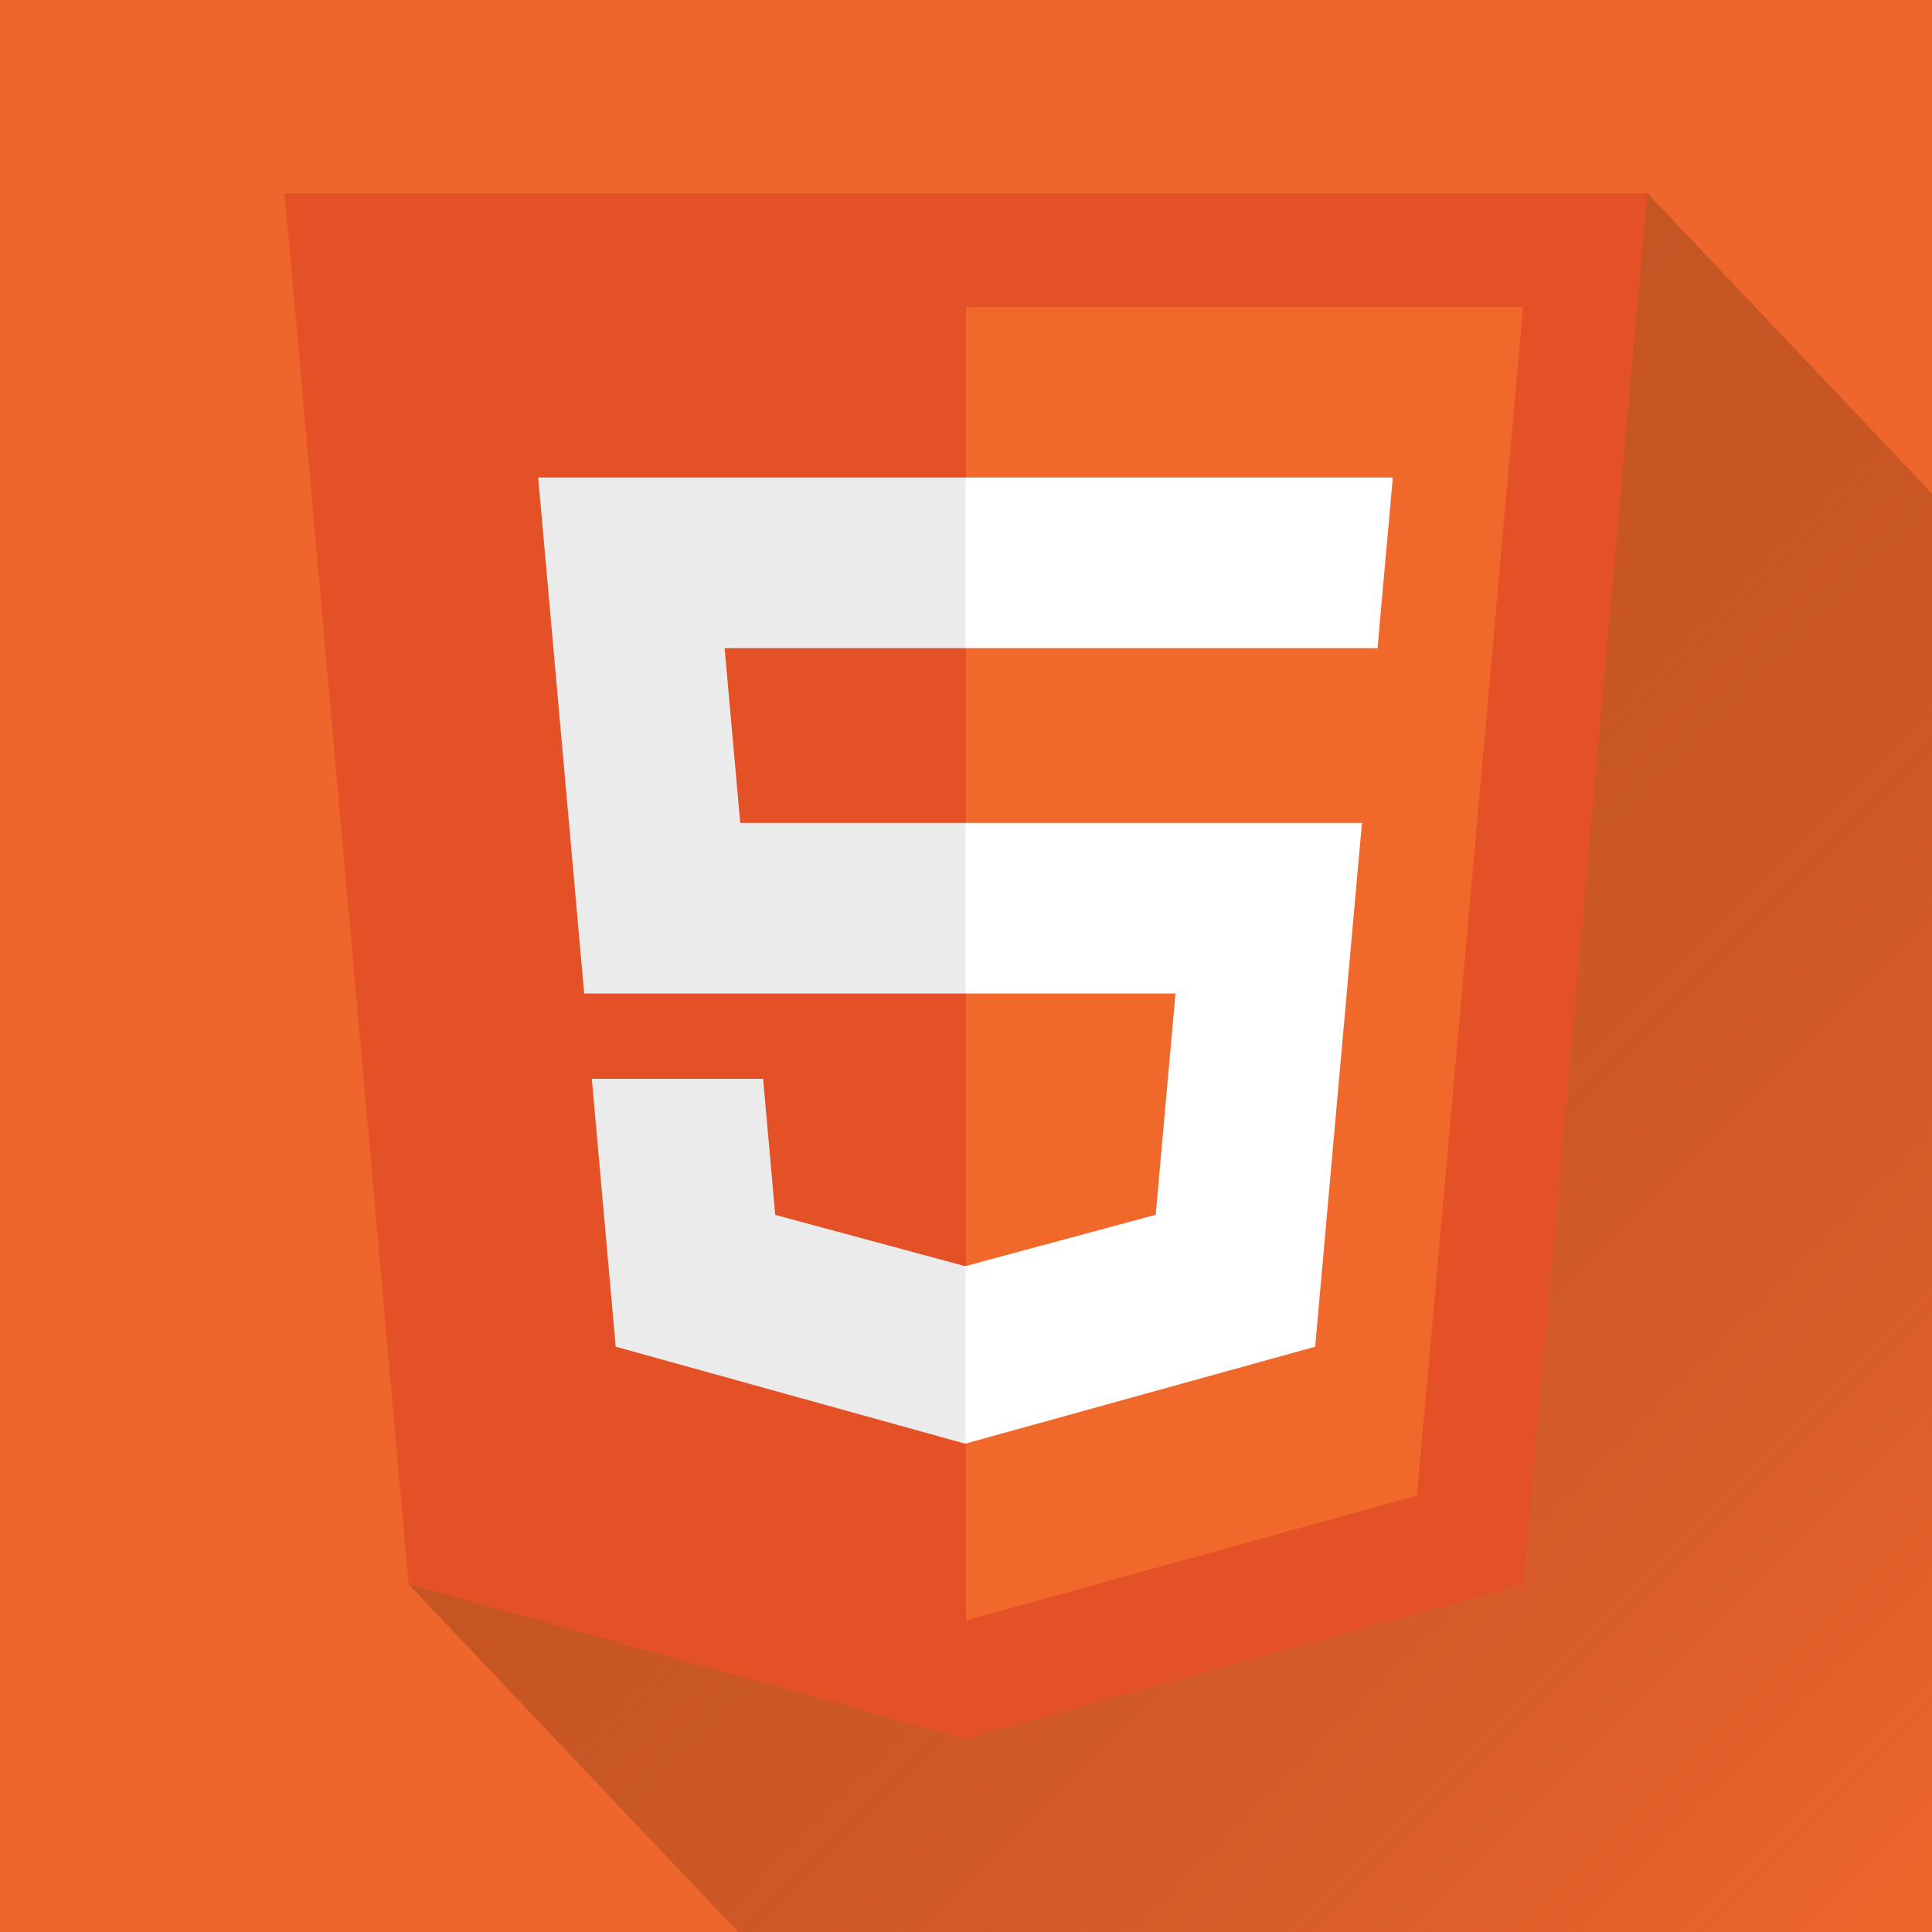
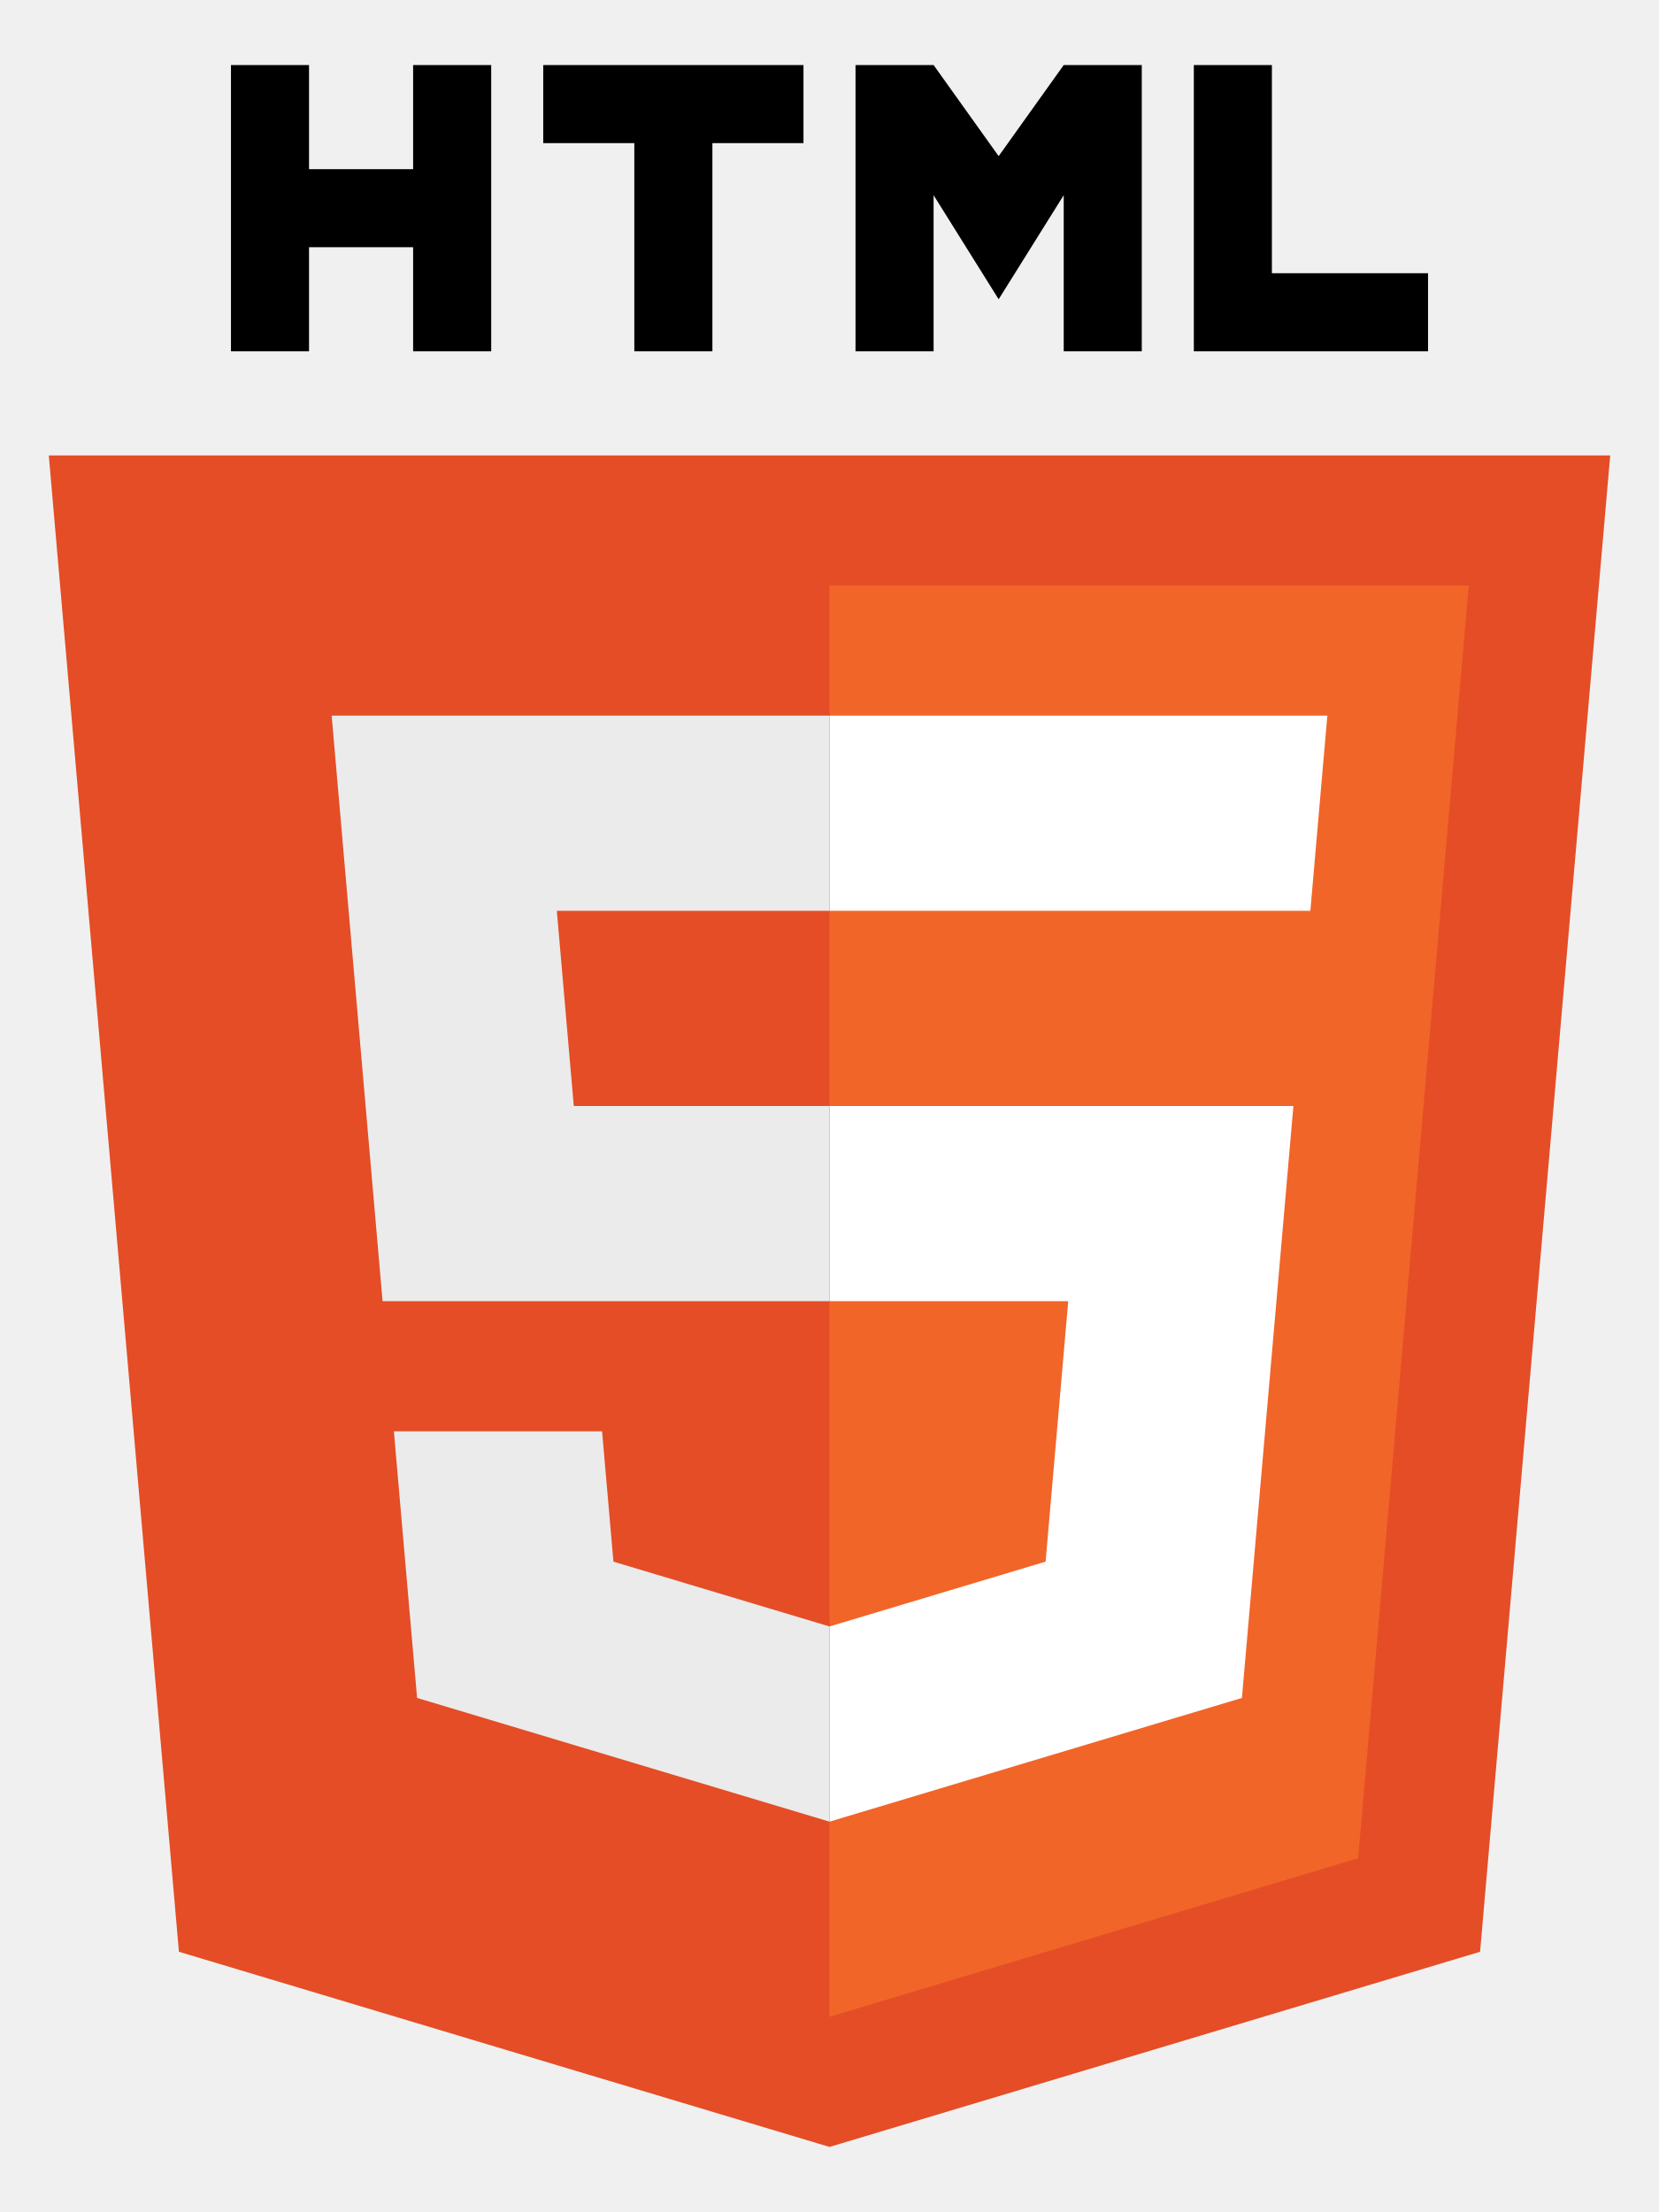
- <svg xmlns="http://www.w3.org/2000/svg" viewBox="0 0 200 200">
-   <defs>
-     <linearGradient id="a" x1="102.005" y1="88.535" x2="206.735" y2="193.265" gradientUnits="userSpaceOnUse">
-       <stop offset="0" stop-color="#c55523" />
-       <stop offset="1" stop-color="#a14623" stop-opacity="0" />
-     </linearGradient>
-   </defs>
-   <path fill="#ef662c" d="M0 0h200v200H0z" />
-   <path fill="url(#a)" d="M200 51.094L170.54 20 42.299 164.007 76.401 200H200V51.094z" />
-   <path fill="#e45126" d="M42.299 164.007L29.46 20h141.08l-12.852 143.983L99.914 180l-57.615-15.993z" />
-   <path fill="#f1682b" d="M100 167.758l46.684-12.943 10.984-123.041H100v135.984z" />
-   <path fill="#ebebeb" d="M100 85.185H76.629l-1.615-18.086H100V49.436H55.712l.423 4.739 4.341 48.671H100V85.185zm0 45.868l-.077.022-19.67-5.312-1.258-14.085h-17.73l2.475 27.731 36.178 10.043.082-.022v-18.377z" />
-   <path fill="#fff" d="M99.939 85.185v17.661h21.748l-2.05 22.906-19.698 5.316v18.376l36.208-10.035.265-2.984 4.151-46.498.43-4.742H99.939zm0-35.749v17.663h42.662l.354-3.97.804-8.954.423-4.739H99.939z" />
+ <svg xmlns="http://www.w3.org/2000/svg" xmlns:xlink="http://www.w3.org/1999/xlink" viewBox="0 0 63.75 85" fill="#fff" fill-rule="evenodd" stroke="#000" stroke-linecap="round" stroke-linejoin="round">
+   <use xlink:href="#A" x="1.875" y="2.5" />
+   <symbol id="A" overflow="visible">
+     <g stroke="none">
+       <path d="M60 15H0l5 57.5L30 80l25-7.5L60 15" fill="#e44d26" />
+       <path d="M7 0v11h3V7h4v4h3V0h-3v4h-4V0zm24 0v11h3V5l2.5 4L39 5v6h3V0h-3l-2.5 3.5L34 0zm13 0v11h9V8h-6V0z" fill="#000" />
+       <path d="M22.366 65.21l-8.214-2.464-.67-7.701-.221-2.545h8l.436 5.009L30 60v7.5zM30 32.5H19.522l.652 7.5H30v7.5h-9.174-8l-.652-7.5-.652-7.5-.652-7.5h8H30z" fill="#ebebeb" />
+       <path d="M51.739 52.5l.435-5 .652-7.5.652-7.5.652-7.5.435-5H30v55l15.179-4.554 5.134-1.54.67-7.701.67-7.701z" fill="#f16529" />
+       <path d="M19 0v3h3.5v8h3V3H29V0z" fill="#000" />
+       <path d="M30 32.5h10.478 8l.652-7.5h-8H30zm9.174 15H30V40h9.826 8l-.652 7.5-.435 5-.221 2.545-.67 7.701-8.214 2.464L30 67.5V60l8.304-2.491.435-5.009z" />
+     </g>
+   </symbol>
</svg>
